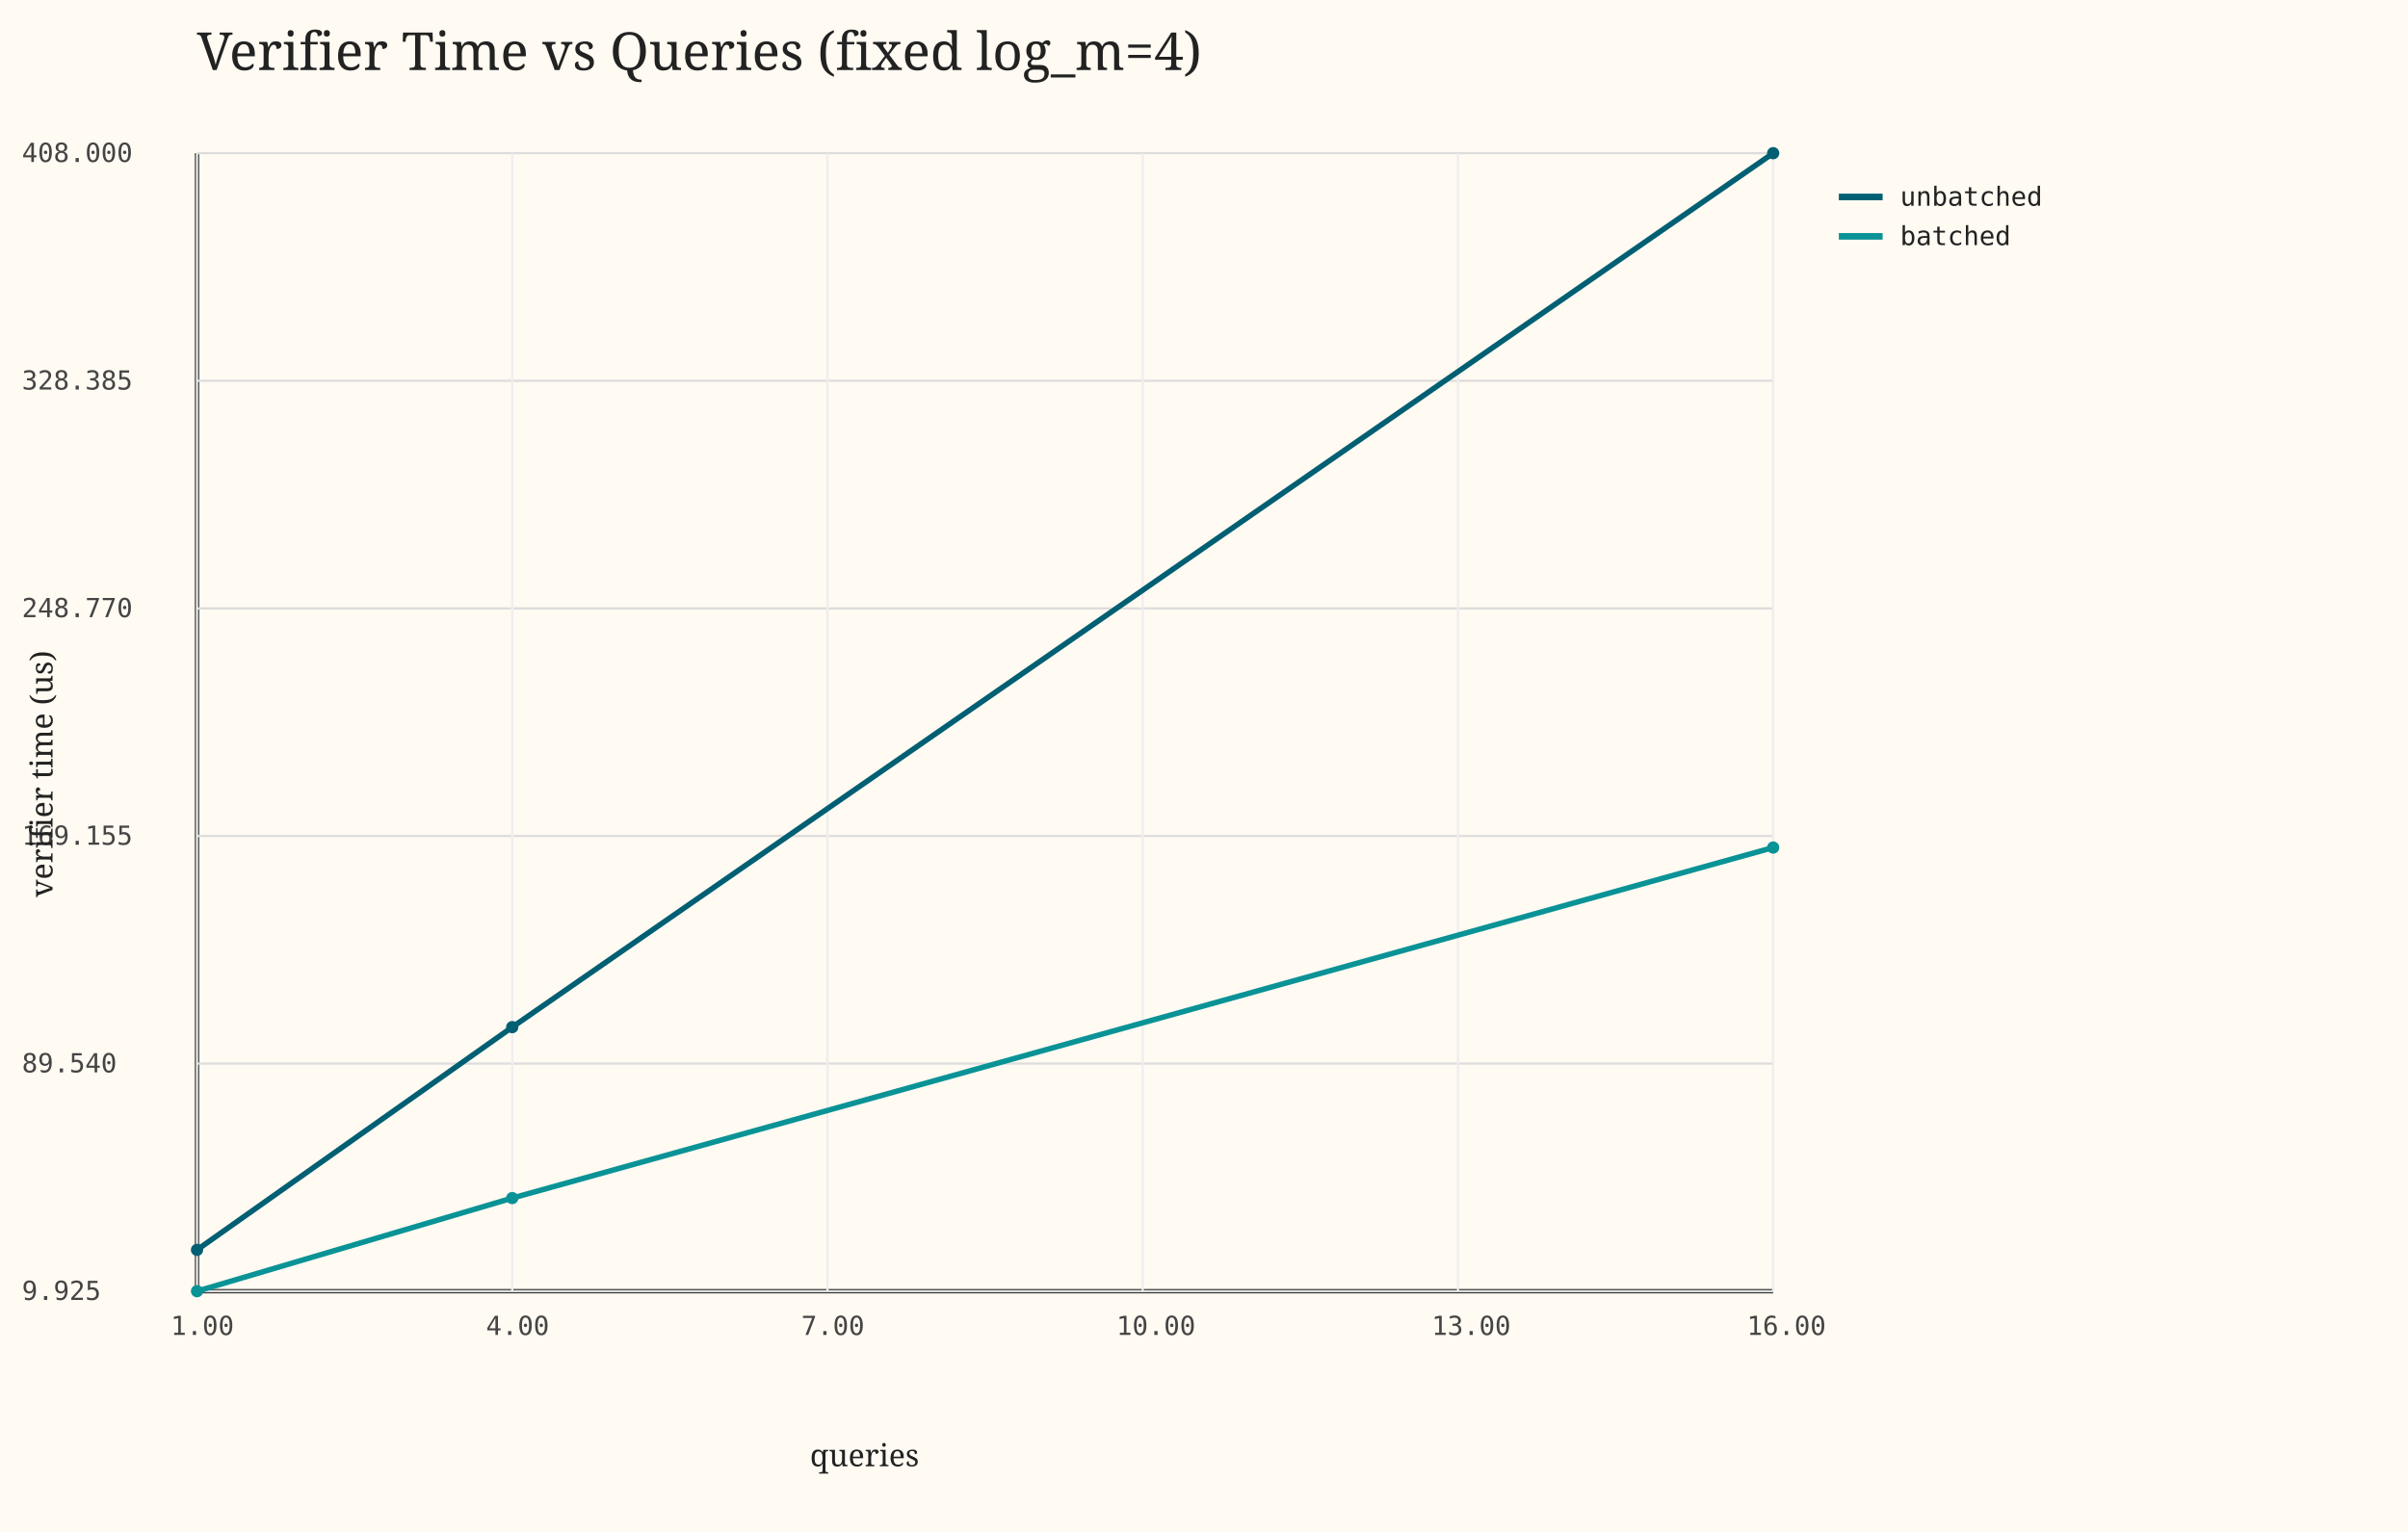
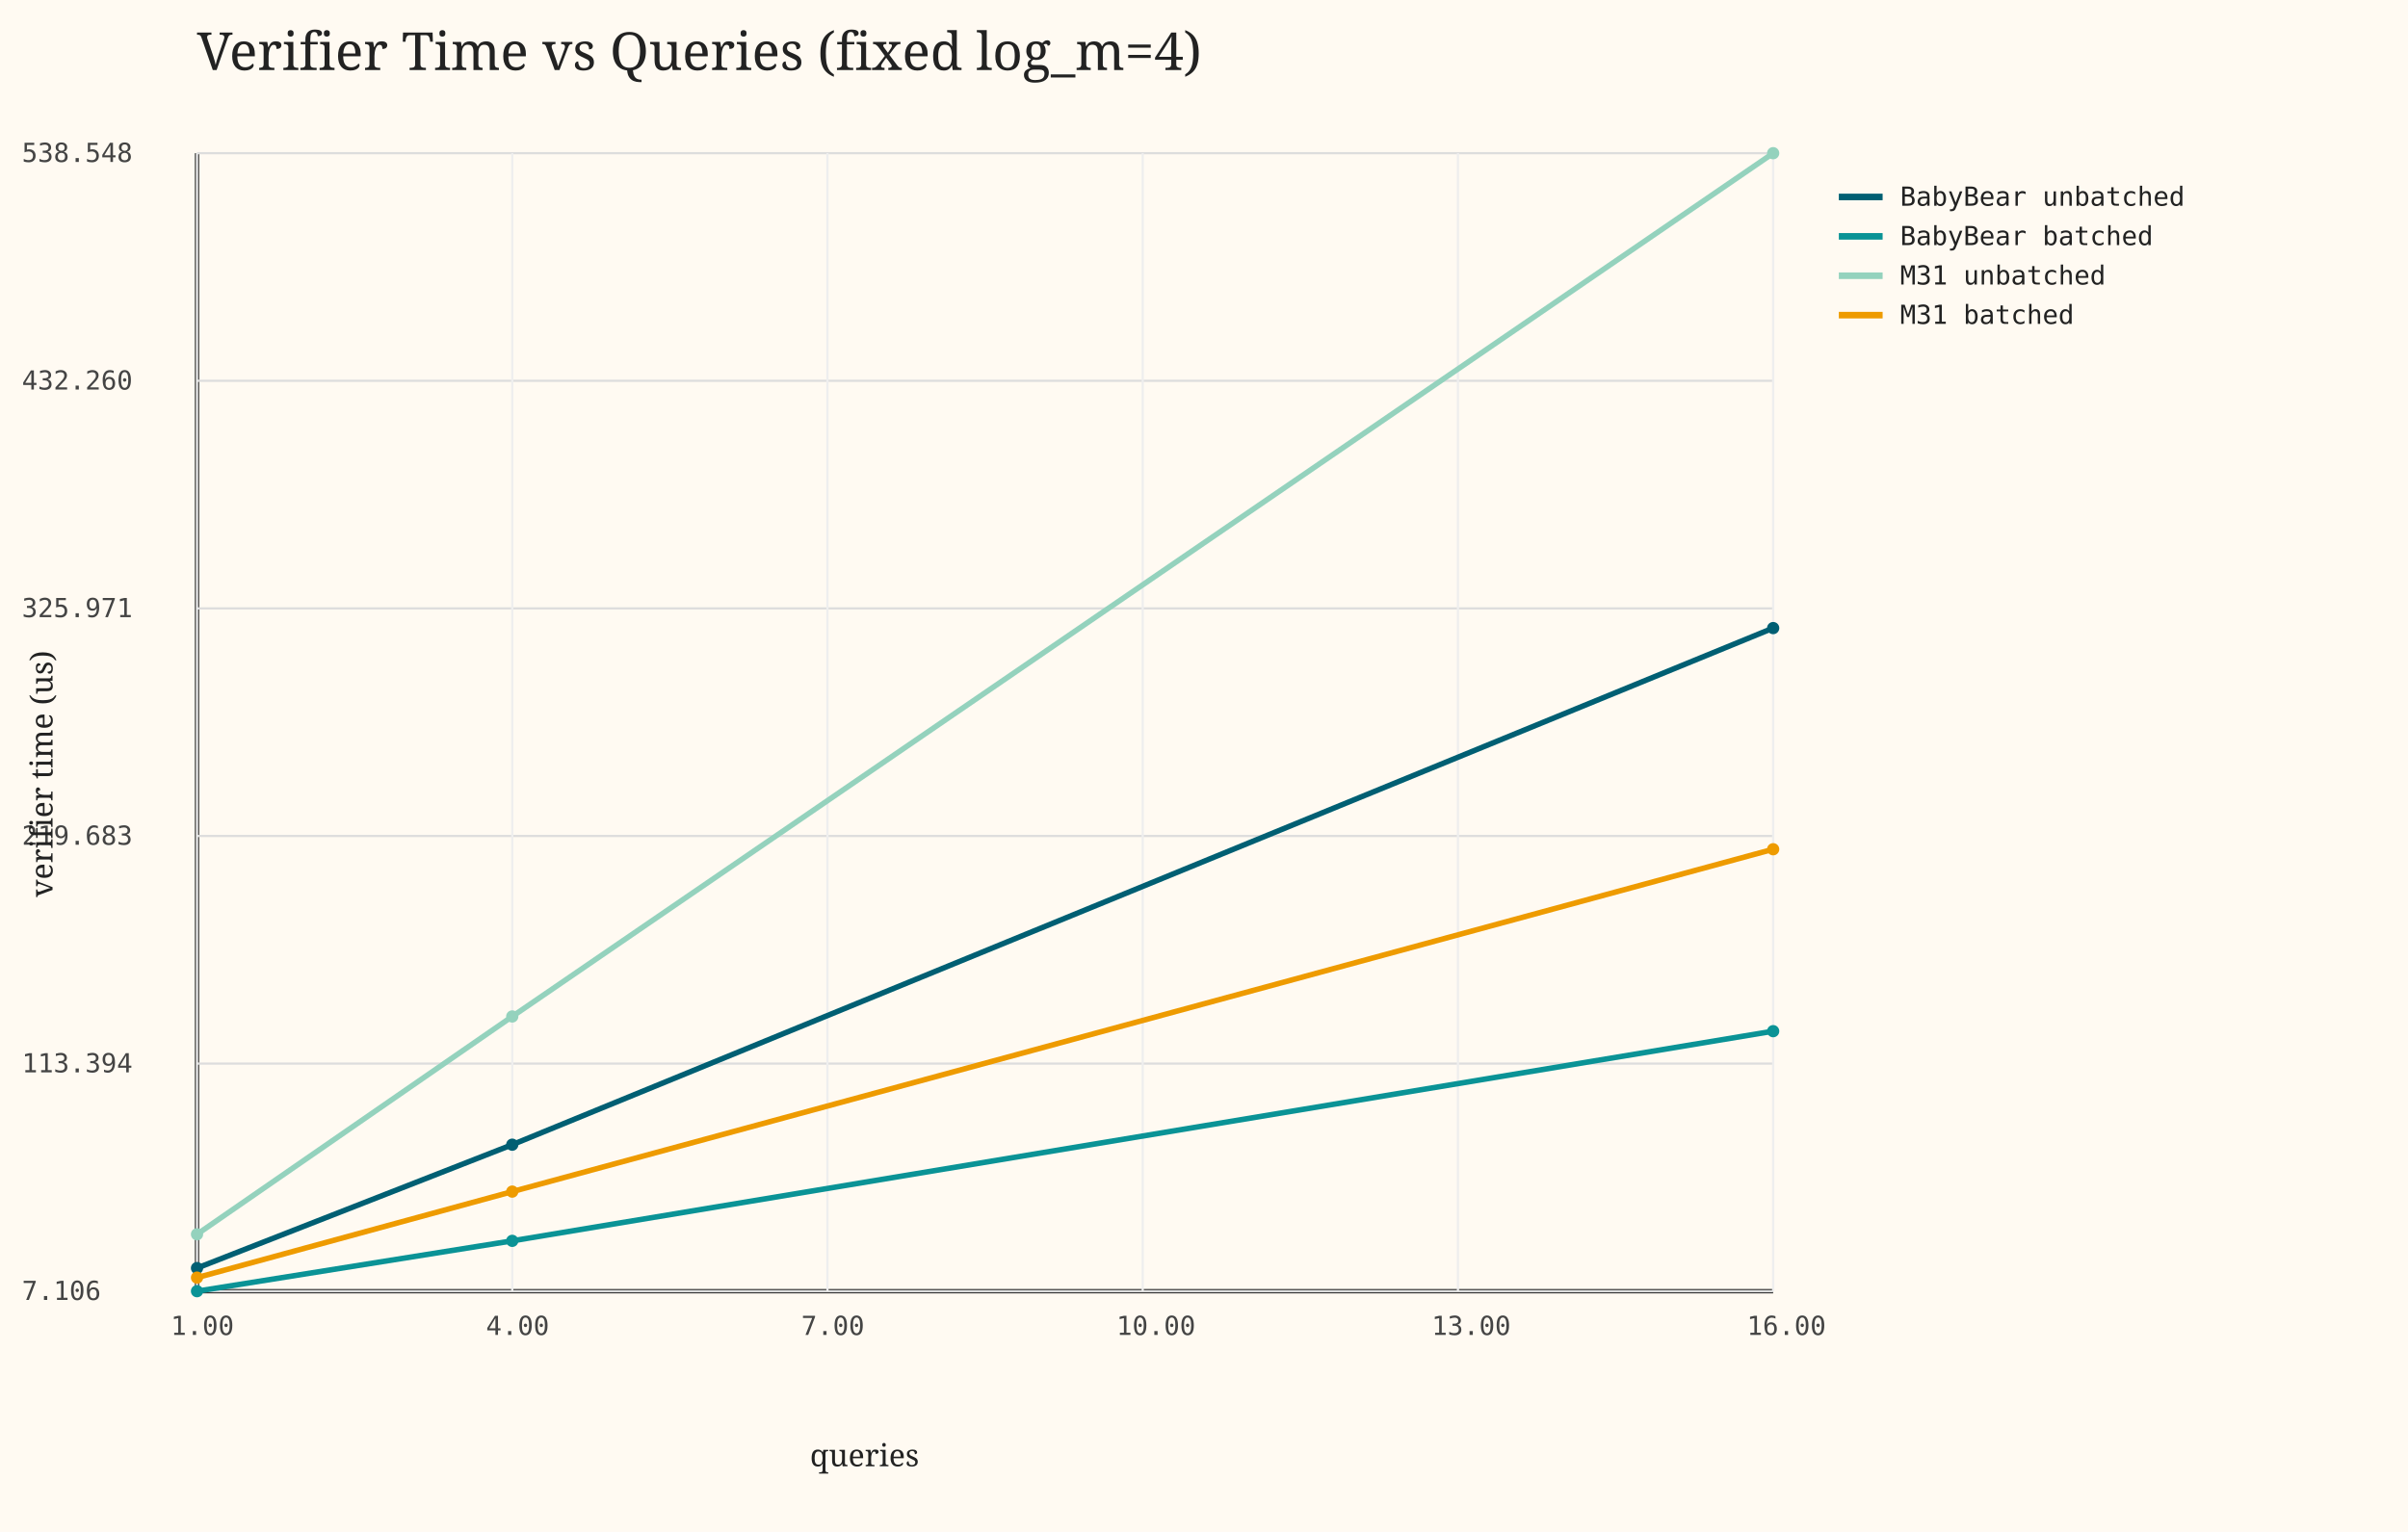
<svg xmlns="http://www.w3.org/2000/svg" width="1100" height="700" viewBox="0 0 1100 700">
  <rect x="0" y="0" width="1100" height="700" fill="#fffaf2" />
  <text x="90.0" y="32" font-size="24" fill="#222" font-family="Georgia">Verifier Time vs Queries (fixed log_m=4)</text>
  <line x1="90" y1="70" x2="90" y2="590" stroke="#333" stroke-width="2" />
  <line x1="90" y1="590" x2="810" y2="590" stroke="#333" stroke-width="2" />
  <line x1="90" y1="590.00" x2="810" y2="590.00" stroke="#ddd" stroke-width="1" />
-   <text x="10" y="594.00" font-size="12" fill="#444" font-family="monospace">9.925</text>
+   <text x="10" y="594.00" font-size="12" fill="#444" font-family="monospace">7.106</text>
  <line x1="90" y1="486.00" x2="810" y2="486.00" stroke="#ddd" stroke-width="1" />
-   <text x="10" y="490.00" font-size="12" fill="#444" font-family="monospace">89.540</text>
+   <text x="10" y="490.00" font-size="12" fill="#444" font-family="monospace">113.394</text>
  <line x1="90" y1="382.00" x2="810" y2="382.00" stroke="#ddd" stroke-width="1" />
-   <text x="10" y="386.00" font-size="12" fill="#444" font-family="monospace">169.155</text>
+   <text x="10" y="386.00" font-size="12" fill="#444" font-family="monospace">219.683</text>
  <line x1="90" y1="278.00" x2="810" y2="278.00" stroke="#ddd" stroke-width="1" />
-   <text x="10" y="282.00" font-size="12" fill="#444" font-family="monospace">248.770</text>
+   <text x="10" y="282.00" font-size="12" fill="#444" font-family="monospace">325.971</text>
  <line x1="90" y1="174.00" x2="810" y2="174.00" stroke="#ddd" stroke-width="1" />
-   <text x="10" y="178.00" font-size="12" fill="#444" font-family="monospace">328.385</text>
+   <text x="10" y="178.00" font-size="12" fill="#444" font-family="monospace">432.260</text>
  <line x1="90" y1="70.00" x2="810" y2="70.00" stroke="#ddd" stroke-width="1" />
-   <text x="10" y="74.00" font-size="12" fill="#444" font-family="monospace">408.000</text>
+   <text x="10" y="74.00" font-size="12" fill="#444" font-family="monospace">538.548</text>
  <line x1="90.00" y1="70" x2="90.00" y2="590" stroke="#eee" stroke-width="1" />
  <text x="78.00" y="610" font-size="12" fill="#444" font-family="monospace">1.00</text>
  <line x1="234.00" y1="70" x2="234.00" y2="590" stroke="#eee" stroke-width="1" />
  <text x="222.00" y="610" font-size="12" fill="#444" font-family="monospace">4.00</text>
  <line x1="378.00" y1="70" x2="378.00" y2="590" stroke="#eee" stroke-width="1" />
  <text x="366.00" y="610" font-size="12" fill="#444" font-family="monospace">7.00</text>
  <line x1="522.00" y1="70" x2="522.00" y2="590" stroke="#eee" stroke-width="1" />
  <text x="510.00" y="610" font-size="12" fill="#444" font-family="monospace">10.00</text>
  <line x1="666.00" y1="70" x2="666.00" y2="590" stroke="#eee" stroke-width="1" />
  <text x="654.00" y="610" font-size="12" fill="#444" font-family="monospace">13.00</text>
  <line x1="810.00" y1="70" x2="810.00" y2="590" stroke="#eee" stroke-width="1" />
  <text x="798.00" y="610" font-size="12" fill="#444" font-family="monospace">16.00</text>
-   <path d="M 90.00 571.12 L 234.00 469.34 L 810.00 70.00" stroke="#005f73" stroke-width="2.5" fill="none" />
-   <circle cx="90.00" cy="571.12" r="2.8" fill="#005f73" />
-   <circle cx="234.00" cy="469.34" r="2.8" fill="#005f73" />
-   <circle cx="810.00" cy="70.00" r="2.8" fill="#005f73" />
-   <path d="M 90.00 590.00 L 234.00 547.46 L 810.00 387.28" stroke="#0a9396" stroke-width="2.5" fill="none" />
+   <path d="M 90.00 579.44 L 234.00 523.06 L 810.00 287.00" stroke="#005f73" stroke-width="2.5" fill="none" />
+   <circle cx="90.00" cy="579.44" r="2.8" fill="#005f73" />
+   <circle cx="234.00" cy="523.06" r="2.8" fill="#005f73" />
+   <circle cx="810.00" cy="287.00" r="2.8" fill="#005f73" />
+   <path d="M 90.00 590.00 L 234.00 567.00 L 810.00 471.19" stroke="#0a9396" stroke-width="2.5" fill="none" />
  <circle cx="90.00" cy="590.00" r="2.8" fill="#0a9396" />
-   <circle cx="234.00" cy="547.46" r="2.8" fill="#0a9396" />
-   <circle cx="810.00" cy="387.28" r="2.8" fill="#0a9396" />
+   <circle cx="234.00" cy="567.00" r="2.8" fill="#0a9396" />
+   <circle cx="810.00" cy="471.19" r="2.8" fill="#0a9396" />
+   <path d="M 90.00 564.00 L 234.00 464.47 L 810.00 70.00" stroke="#94d2bd" stroke-width="2.5" fill="none" />
+   <circle cx="90.00" cy="564.00" r="2.8" fill="#94d2bd" />
+   <circle cx="234.00" cy="464.47" r="2.8" fill="#94d2bd" />
+   <circle cx="810.00" cy="70.00" r="2.8" fill="#94d2bd" />
+   <path d="M 90.00 583.80 L 234.00 544.50 L 810.00 388.06" stroke="#ee9b00" stroke-width="2.5" fill="none" />
+   <circle cx="90.00" cy="583.80" r="2.8" fill="#ee9b00" />
+   <circle cx="234.00" cy="544.50" r="2.8" fill="#ee9b00" />
+   <circle cx="810.00" cy="388.06" r="2.8" fill="#ee9b00" />
  <line x1="840" y1="90" x2="860" y2="90" stroke="#005f73" stroke-width="3" />
-   <text x="868" y="94" font-size="12" fill="#222" font-family="monospace">unbatched</text>
+   <text x="868" y="94" font-size="12" fill="#222" font-family="monospace">BabyBear unbatched</text>
  <line x1="840" y1="108" x2="860" y2="108" stroke="#0a9396" stroke-width="3" />
-   <text x="868" y="112" font-size="12" fill="#222" font-family="monospace">batched</text>
+   <text x="868" y="112" font-size="12" fill="#222" font-family="monospace">BabyBear batched</text>
+   <line x1="840" y1="126" x2="860" y2="126" stroke="#94d2bd" stroke-width="3" />
+   <text x="868" y="130" font-size="12" fill="#222" font-family="monospace">M31 unbatched</text>
+   <line x1="840" y1="144" x2="860" y2="144" stroke="#ee9b00" stroke-width="3" />
+   <text x="868" y="148" font-size="12" fill="#222" font-family="monospace">M31 batched</text>
  <text x="370" y="670" font-size="14" fill="#222" font-family="Georgia">queries</text>
  <text transform="translate(24,410) rotate(-90)" font-size="14" fill="#222" font-family="Georgia">verifier time (us)</text>
</svg>
